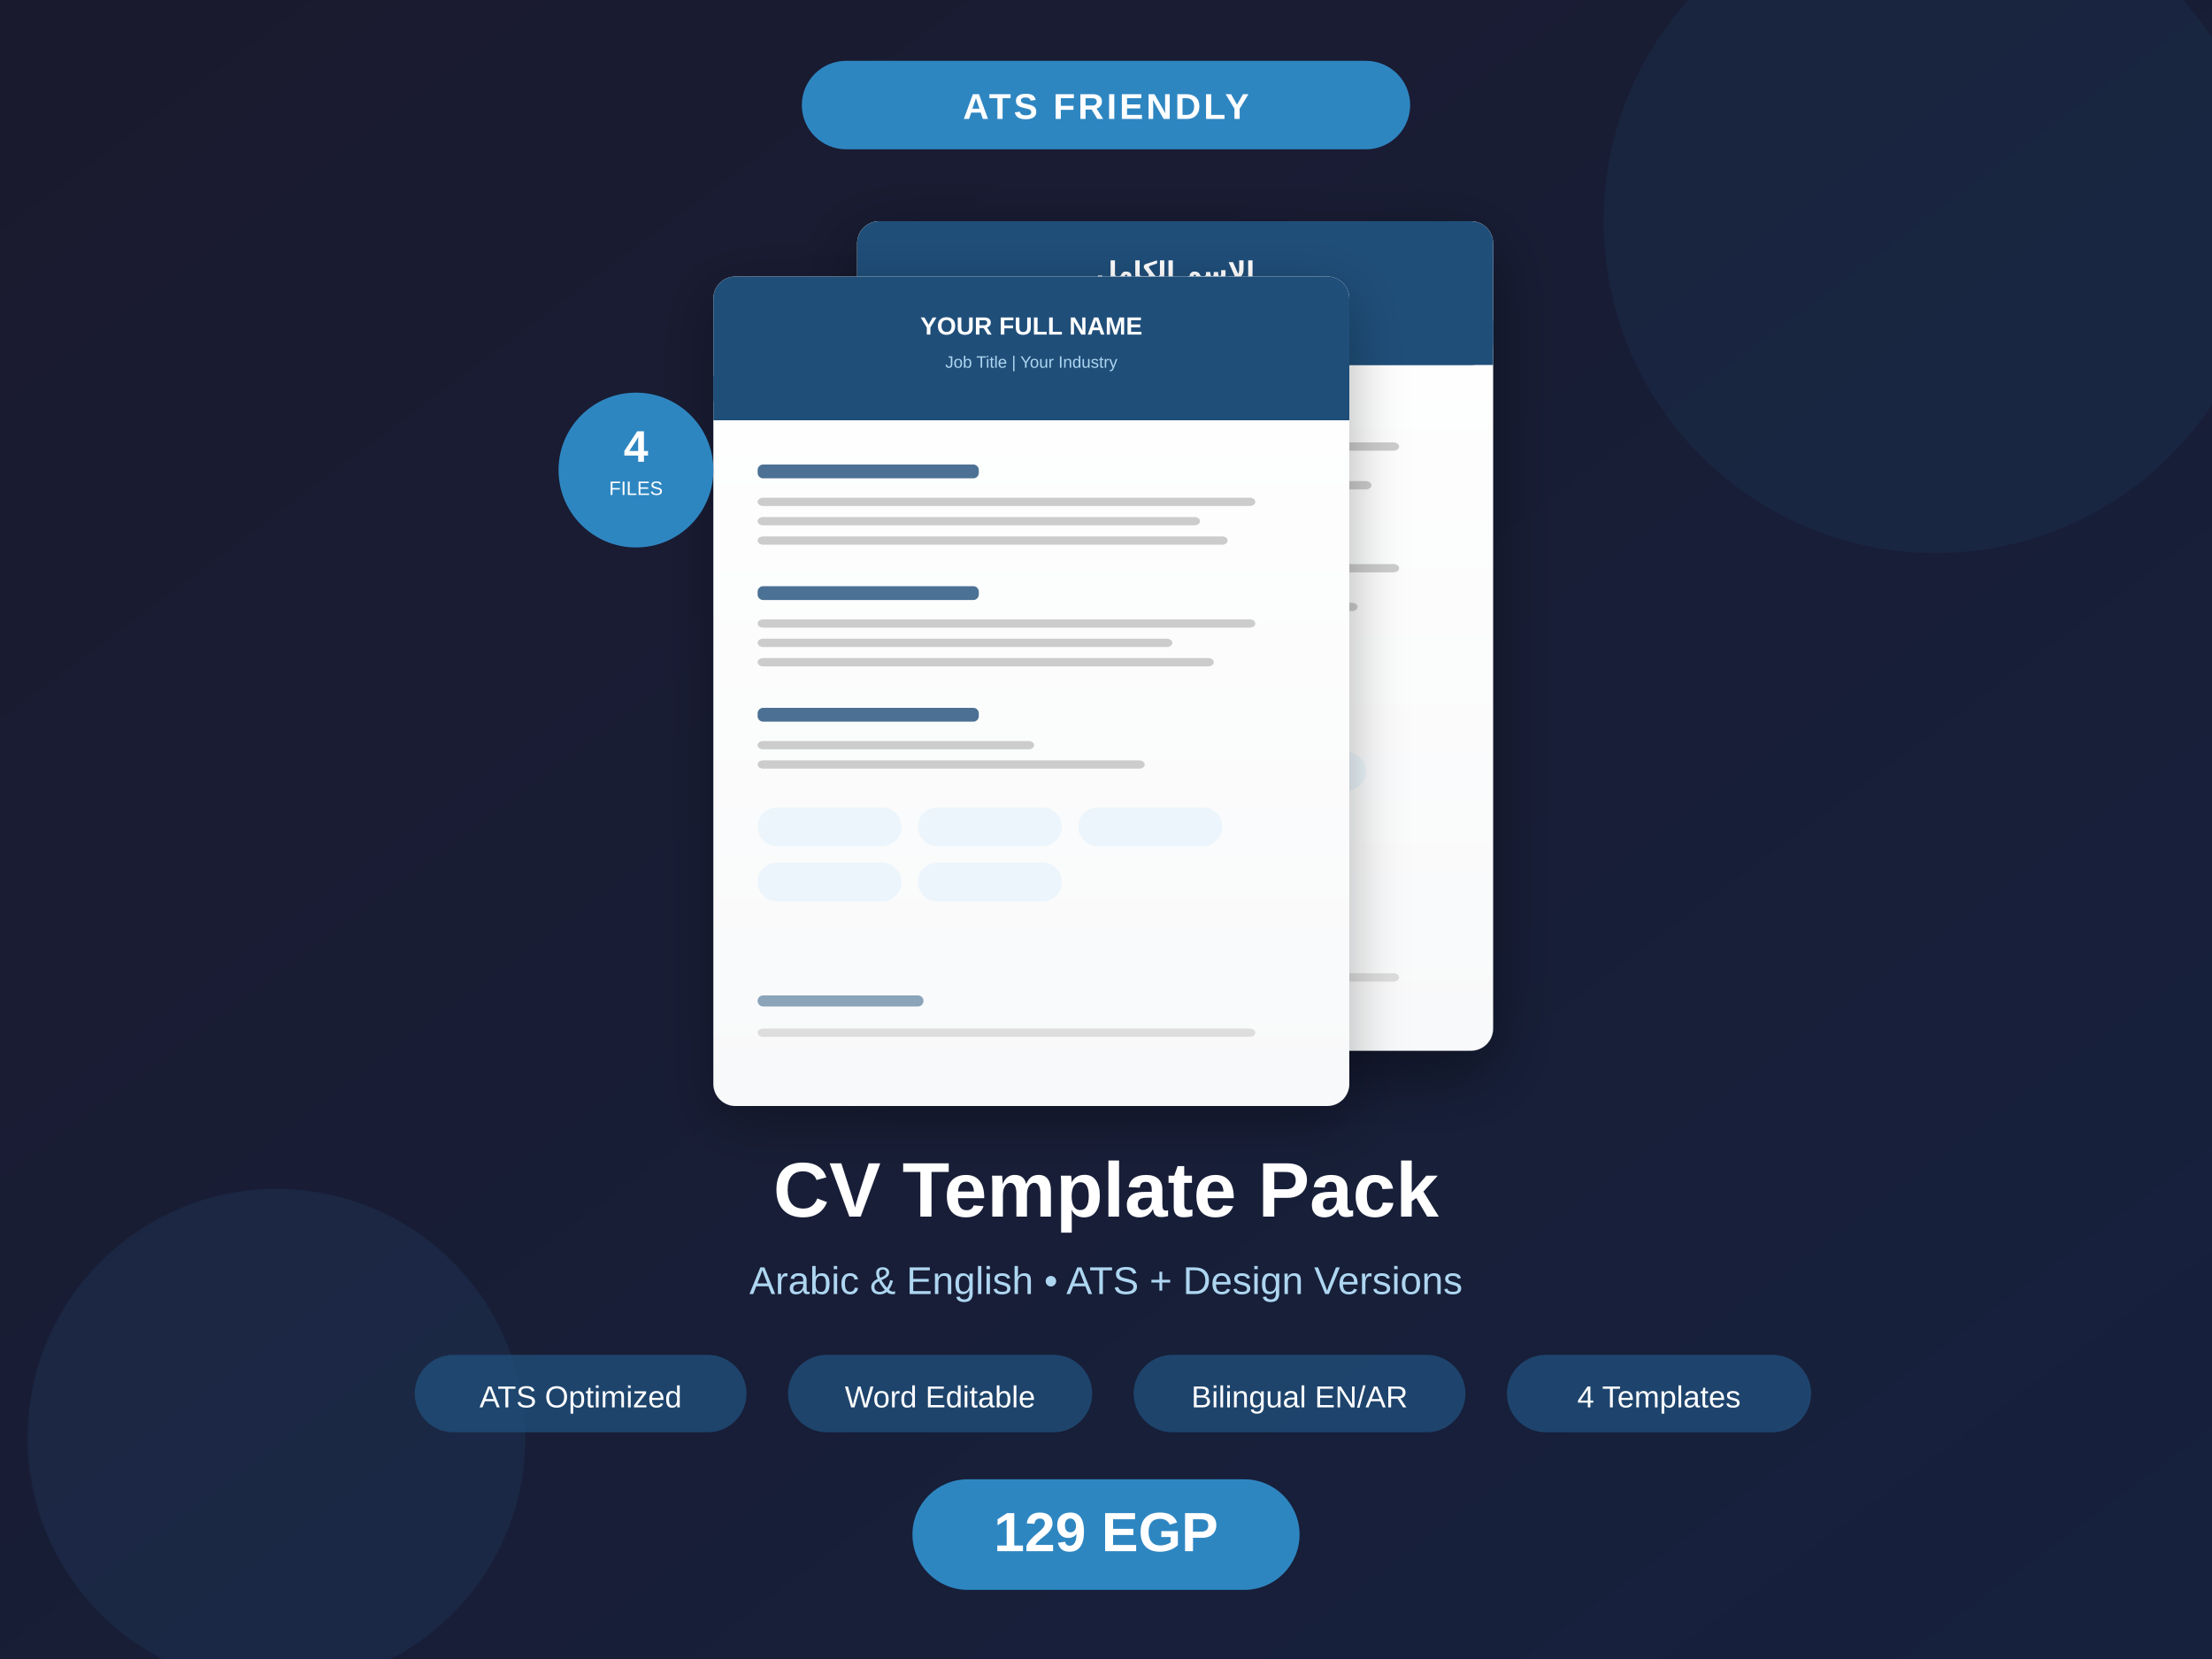
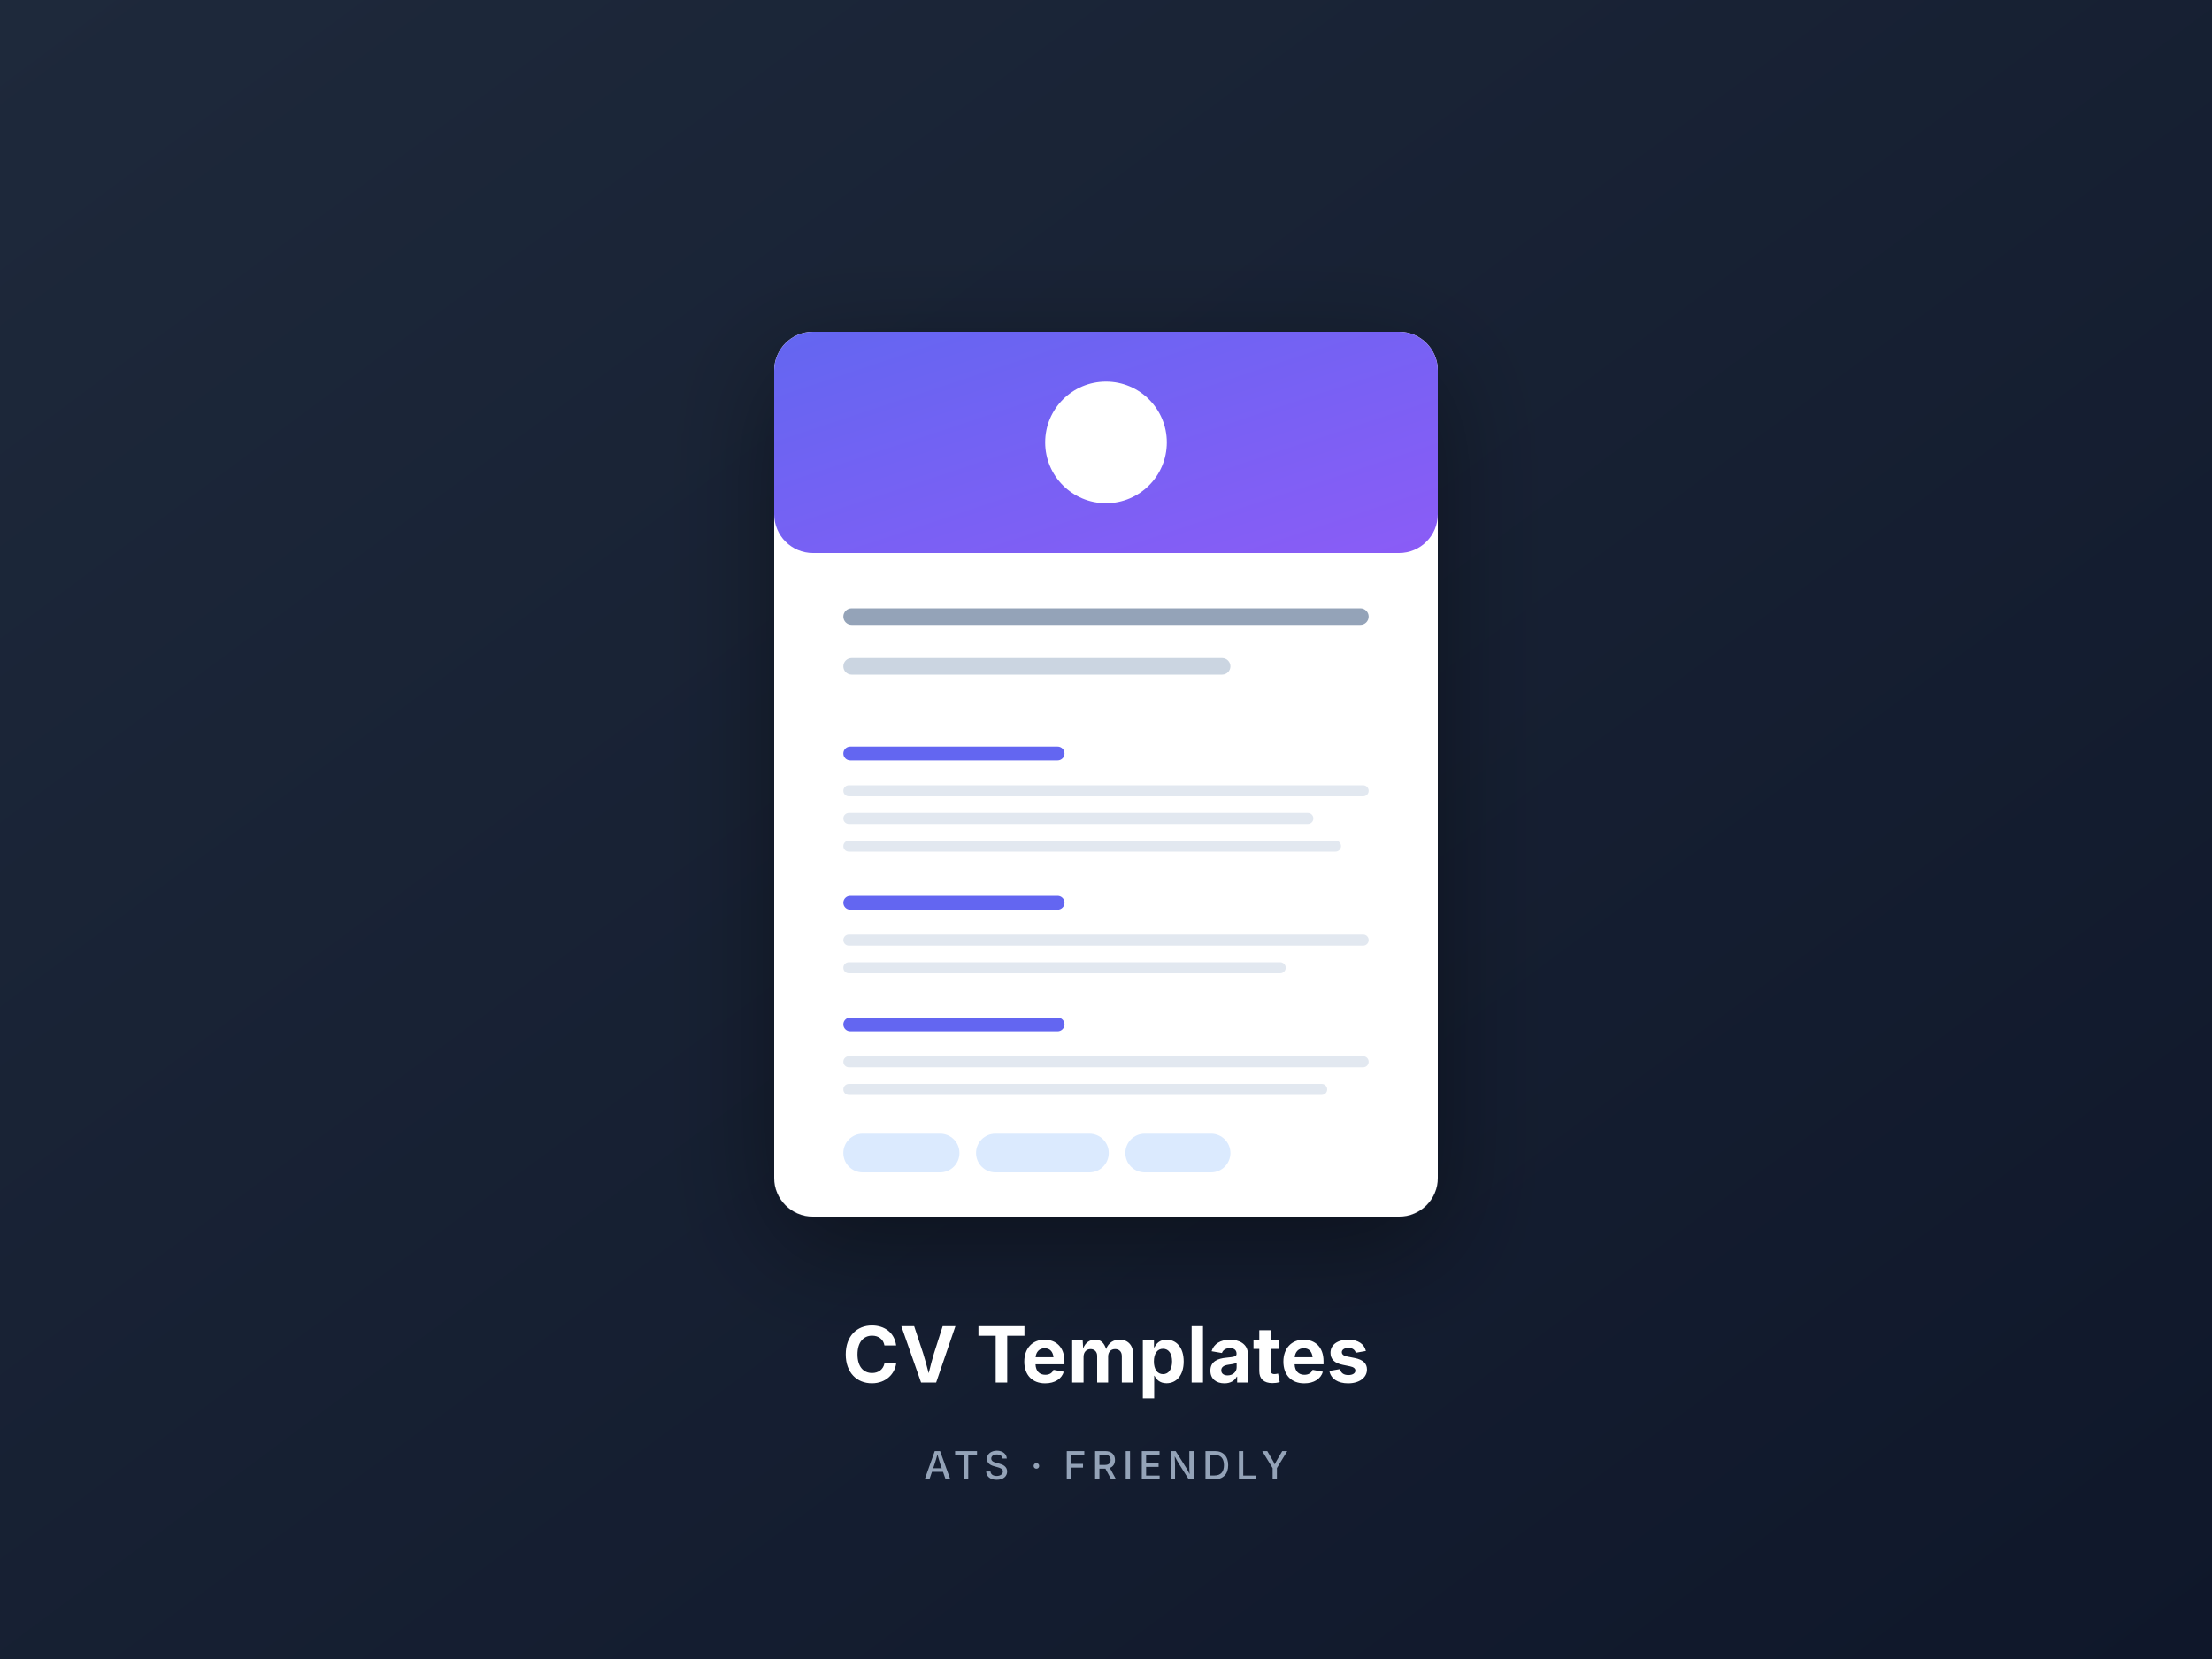
- <svg xmlns="http://www.w3.org/2000/svg" width="800" height="600" viewBox="0 0 800 600">
+ <svg xmlns="http://www.w3.org/2000/svg" viewBox="0 0 800 600">
  <defs>
    <linearGradient id="bg" x1="0%" y1="0%" x2="100%" y2="100%">
-       <stop offset="0%" style="stop-color:#1a1a2e" />
-       <stop offset="100%" style="stop-color:#16213e" />
+       <stop offset="0%" stop-color="#1e293b" />
+       <stop offset="100%" stop-color="#0f172a" />
    </linearGradient>
-     <linearGradient id="card1grad" x1="0%" y1="0%" x2="0%" y2="100%">
-       <stop offset="0%" style="stop-color:#ffffff" />
-       <stop offset="100%" style="stop-color:#f8f9fa" />
+     <linearGradient id="acc" x1="0%" y1="0%" x2="100%" y2="100%">
+       <stop offset="0%" stop-color="#6366f1" />
+       <stop offset="100%" stop-color="#8b5cf6" />
    </linearGradient>
-     <filter id="shadow" x="-10%" y="-10%" width="120%" height="120%">
-       <feDropShadow dx="0" dy="8" stdDeviation="12" flood-color="#000000" flood-opacity="0.4" />
-     </filter>
-     <filter id="shadow2" x="-10%" y="-10%" width="120%" height="120%">
-       <feDropShadow dx="0" dy="6" stdDeviation="10" flood-color="#000000" flood-opacity="0.3" />
+     <filter id="shadow" x="-20%" y="-20%" width="140%" height="140%">
+       <feDropShadow dx="0" dy="12" stdDeviation="20" flood-color="#000" flood-opacity="0.4" />
    </filter>
  </defs>
  <rect width="800" height="600" fill="url(#bg)" />
-   <circle cx="700" cy="80" r="120" fill="#1f4e79" opacity="0.15" />
-   <circle cx="100" cy="520" r="90" fill="#2e86c1" opacity="0.1" />
-   <rect x="290" y="22" width="220" height="32" rx="16" fill="#2e86c1" />
-   <text x="400" y="43" font-family="Arial, sans-serif" font-size="13" font-weight="700" fill="white" text-anchor="middle" letter-spacing="1">ATS FRIENDLY</text>
-   <rect x="310" y="80" width="230" height="300" rx="8" fill="url(#card1grad)" filter="url(#shadow)" />
-   <rect x="310" y="80" width="230" height="52" rx="8" fill="#1f4e79" />
-   <rect x="310" y="116" width="230" height="16" fill="#1f4e79" />
-   <text x="425" y="101" font-family="Arial, sans-serif" font-size="9" font-weight="700" fill="white" text-anchor="middle">الاسم الكامل</text>
-   <text x="425" y="113" font-family="Arial, sans-serif" font-size="6" fill="#aed6f1" text-anchor="middle">المسمى الوظيفي | مجال العمل</text>
-   <rect x="326" y="148" width="80" height="5" rx="2" fill="#1f4e79" opacity="0.8" />
-   <rect x="326" y="160" width="180" height="3" rx="2" fill="#cccccc" />
-   <rect x="326" y="167" width="160" height="3" rx="2" fill="#cccccc" />
-   <rect x="326" y="174" width="170" height="3" rx="2" fill="#cccccc" />
-   <rect x="326" y="192" width="80" height="5" rx="2" fill="#1f4e79" opacity="0.8" />
-   <rect x="326" y="204" width="180" height="3" rx="2" fill="#cccccc" />
-   <rect x="326" y="211" width="150" height="3" rx="2" fill="#cccccc" />
-   <rect x="326" y="218" width="165" height="3" rx="2" fill="#cccccc" />
-   <rect x="326" y="236" width="80" height="5" rx="2" fill="#1f4e79" opacity="0.8" />
-   <rect x="326" y="248" width="100" height="3" rx="2" fill="#cccccc" />
-   <rect x="326" y="255" width="140" height="3" rx="2" fill="#cccccc" />
-   <rect x="326" y="272" width="52" height="14" rx="7" fill="#ebf5fb" />
-   <rect x="384" y="272" width="52" height="14" rx="7" fill="#ebf5fb" />
-   <rect x="442" y="272" width="52" height="14" rx="7" fill="#ebf5fb" />
-   <rect x="326" y="292" width="52" height="14" rx="7" fill="#ebf5fb" />
-   <rect x="384" y="292" width="52" height="14" rx="7" fill="#ebf5fb" />
-   <rect x="326" y="340" width="60" height="4" rx="2" fill="#1f4e79" opacity="0.5" />
-   <rect x="326" y="352" width="180" height="3" rx="2" fill="#dddddd" />
-   <rect x="258" y="100" width="230" height="300" rx="8" fill="url(#card1grad)" filter="url(#shadow2)" />
-   <rect x="258" y="100" width="230" height="52" rx="8" fill="#1f4e79" />
-   <rect x="258" y="136" width="230" height="16" fill="#1f4e79" />
-   <text x="373" y="121" font-family="Arial, sans-serif" font-size="9" font-weight="700" fill="white" text-anchor="middle">YOUR FULL NAME</text>
-   <text x="373" y="133" font-family="Arial, sans-serif" font-size="6" fill="#aed6f1" text-anchor="middle">Job Title  |  Your Industry</text>
-   <rect x="274" y="168" width="80" height="5" rx="2" fill="#1f4e79" opacity="0.8" />
-   <rect x="274" y="180" width="180" height="3" rx="2" fill="#cccccc" />
-   <rect x="274" y="187" width="160" height="3" rx="2" fill="#cccccc" />
-   <rect x="274" y="194" width="170" height="3" rx="2" fill="#cccccc" />
-   <rect x="274" y="212" width="80" height="5" rx="2" fill="#1f4e79" opacity="0.8" />
-   <rect x="274" y="224" width="180" height="3" rx="2" fill="#cccccc" />
-   <rect x="274" y="231" width="150" height="3" rx="2" fill="#cccccc" />
-   <rect x="274" y="238" width="165" height="3" rx="2" fill="#cccccc" />
-   <rect x="274" y="256" width="80" height="5" rx="2" fill="#1f4e79" opacity="0.8" />
-   <rect x="274" y="268" width="100" height="3" rx="2" fill="#cccccc" />
-   <rect x="274" y="275" width="140" height="3" rx="2" fill="#cccccc" />
-   <rect x="274" y="292" width="52" height="14" rx="7" fill="#ebf5fb" />
-   <rect x="332" y="292" width="52" height="14" rx="7" fill="#ebf5fb" />
-   <rect x="390" y="292" width="52" height="14" rx="7" fill="#ebf5fb" />
-   <rect x="274" y="312" width="52" height="14" rx="7" fill="#ebf5fb" />
-   <rect x="332" y="312" width="52" height="14" rx="7" fill="#ebf5fb" />
-   <rect x="274" y="360" width="60" height="4" rx="2" fill="#1f4e79" opacity="0.5" />
-   <rect x="274" y="372" width="180" height="3" rx="2" fill="#dddddd" />
-   <circle cx="230" cy="170" r="28" fill="#2e86c1" />
-   <text x="230" y="167" font-family="Arial, sans-serif" font-size="16" font-weight="900" fill="white" text-anchor="middle">4</text>
-   <text x="230" y="179" font-family="Arial, sans-serif" font-size="7" fill="white" text-anchor="middle">FILES</text>
-   <text x="400" y="440" font-family="Arial, sans-serif" font-size="28" font-weight="900" fill="white" text-anchor="middle">CV Template Pack</text>
-   <text x="400" y="468" font-family="Arial, sans-serif" font-size="14" fill="#aed6f1" text-anchor="middle">Arabic &amp; English  •  ATS + Design Versions</text>
-   <rect x="150" y="490" width="120" height="28" rx="14" fill="#1f4e79" opacity="0.8" />
-   <text x="210" y="509" font-family="Arial, sans-serif" font-size="11" fill="white" text-anchor="middle">ATS Optimized</text>
-   <rect x="285" y="490" width="110" height="28" rx="14" fill="#1f4e79" opacity="0.8" />
-   <text x="340" y="509" font-family="Arial, sans-serif" font-size="11" fill="white" text-anchor="middle">Word Editable</text>
-   <rect x="410" y="490" width="120" height="28" rx="14" fill="#1f4e79" opacity="0.8" />
-   <text x="470" y="509" font-family="Arial, sans-serif" font-size="11" fill="white" text-anchor="middle">Bilingual EN/AR</text>
-   <rect x="545" y="490" width="110" height="28" rx="14" fill="#1f4e79" opacity="0.8" />
-   <text x="600" y="509" font-family="Arial, sans-serif" font-size="11" fill="white" text-anchor="middle">4 Templates</text>
-   <rect x="330" y="535" width="140" height="40" rx="20" fill="#2e86c1" />
-   <text x="400" y="561" font-family="Arial, sans-serif" font-size="20" font-weight="900" fill="white" text-anchor="middle">129 EGP</text>
+   <rect x="280" y="120" width="240" height="320" rx="14" fill="#fff" filter="url(#shadow)" />
+   <rect x="280" y="120" width="240" height="80" rx="14" fill="url(#acc)" />
+   <circle cx="400" cy="160" r="22" fill="#fff" />
+   <rect x="305" y="220" width="190" height="6" rx="3" fill="#94a3b8" />
+   <rect x="305" y="238" width="140" height="6" rx="3" fill="#cbd5e1" />
+   <rect x="305" y="270" width="80" height="5" rx="2.5" fill="#6366f1" />
+   <rect x="305" y="284" width="190" height="4" rx="2" fill="#e2e8f0" />
+   <rect x="305" y="294" width="170" height="4" rx="2" fill="#e2e8f0" />
+   <rect x="305" y="304" width="180" height="4" rx="2" fill="#e2e8f0" />
+   <rect x="305" y="324" width="80" height="5" rx="2.5" fill="#6366f1" />
+   <rect x="305" y="338" width="190" height="4" rx="2" fill="#e2e8f0" />
+   <rect x="305" y="348" width="160" height="4" rx="2" fill="#e2e8f0" />
+   <rect x="305" y="368" width="80" height="5" rx="2.5" fill="#6366f1" />
+   <rect x="305" y="382" width="190" height="4" rx="2" fill="#e2e8f0" />
+   <rect x="305" y="392" width="175" height="4" rx="2" fill="#e2e8f0" />
+   <rect x="305" y="410" width="42" height="14" rx="7" fill="#dbeafe" />
+   <rect x="353" y="410" width="48" height="14" rx="7" fill="#dbeafe" />
+   <rect x="407" y="410" width="38" height="14" rx="7" fill="#dbeafe" />
+   <text x="400" y="500" font-family="Inter, system-ui, sans-serif" font-size="28" font-weight="700" fill="#fff" text-anchor="middle">CV Templates</text>
+   <text x="400" y="535" font-family="Inter, system-ui, sans-serif" font-size="14" font-weight="500" fill="#94a3b8" text-anchor="middle" letter-spacing="2">ATS · FRIENDLY</text>
</svg>
